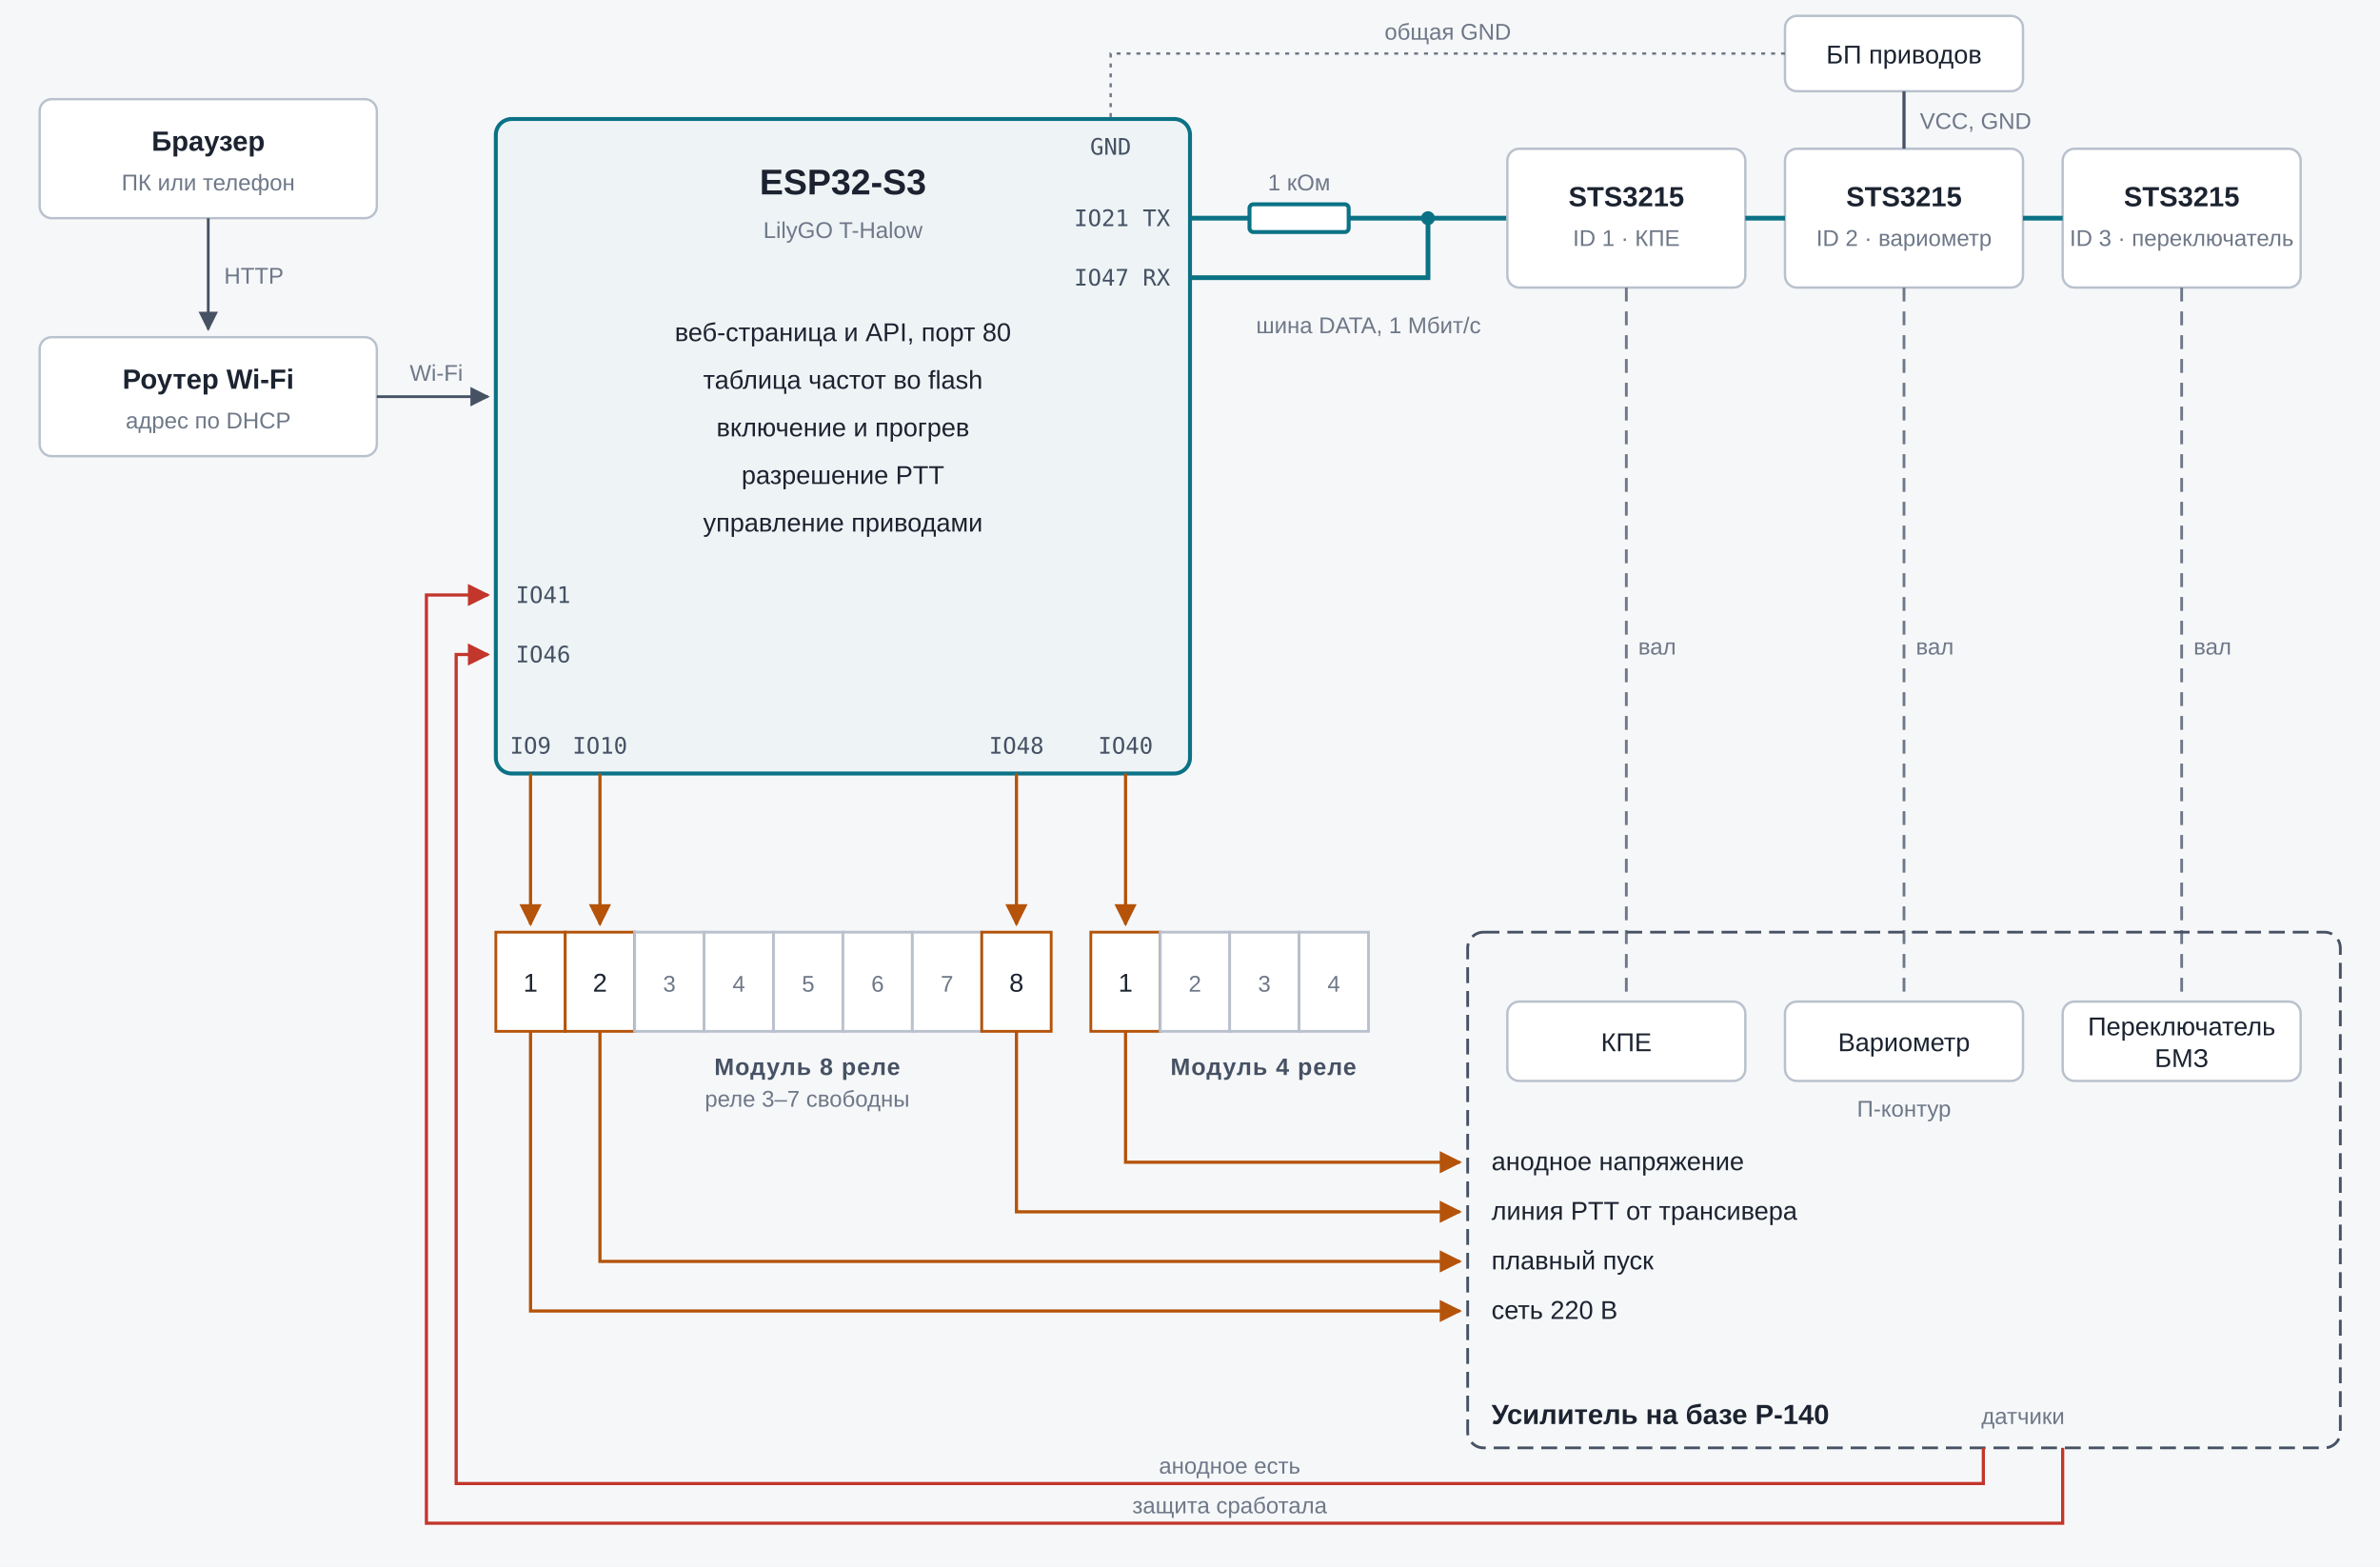
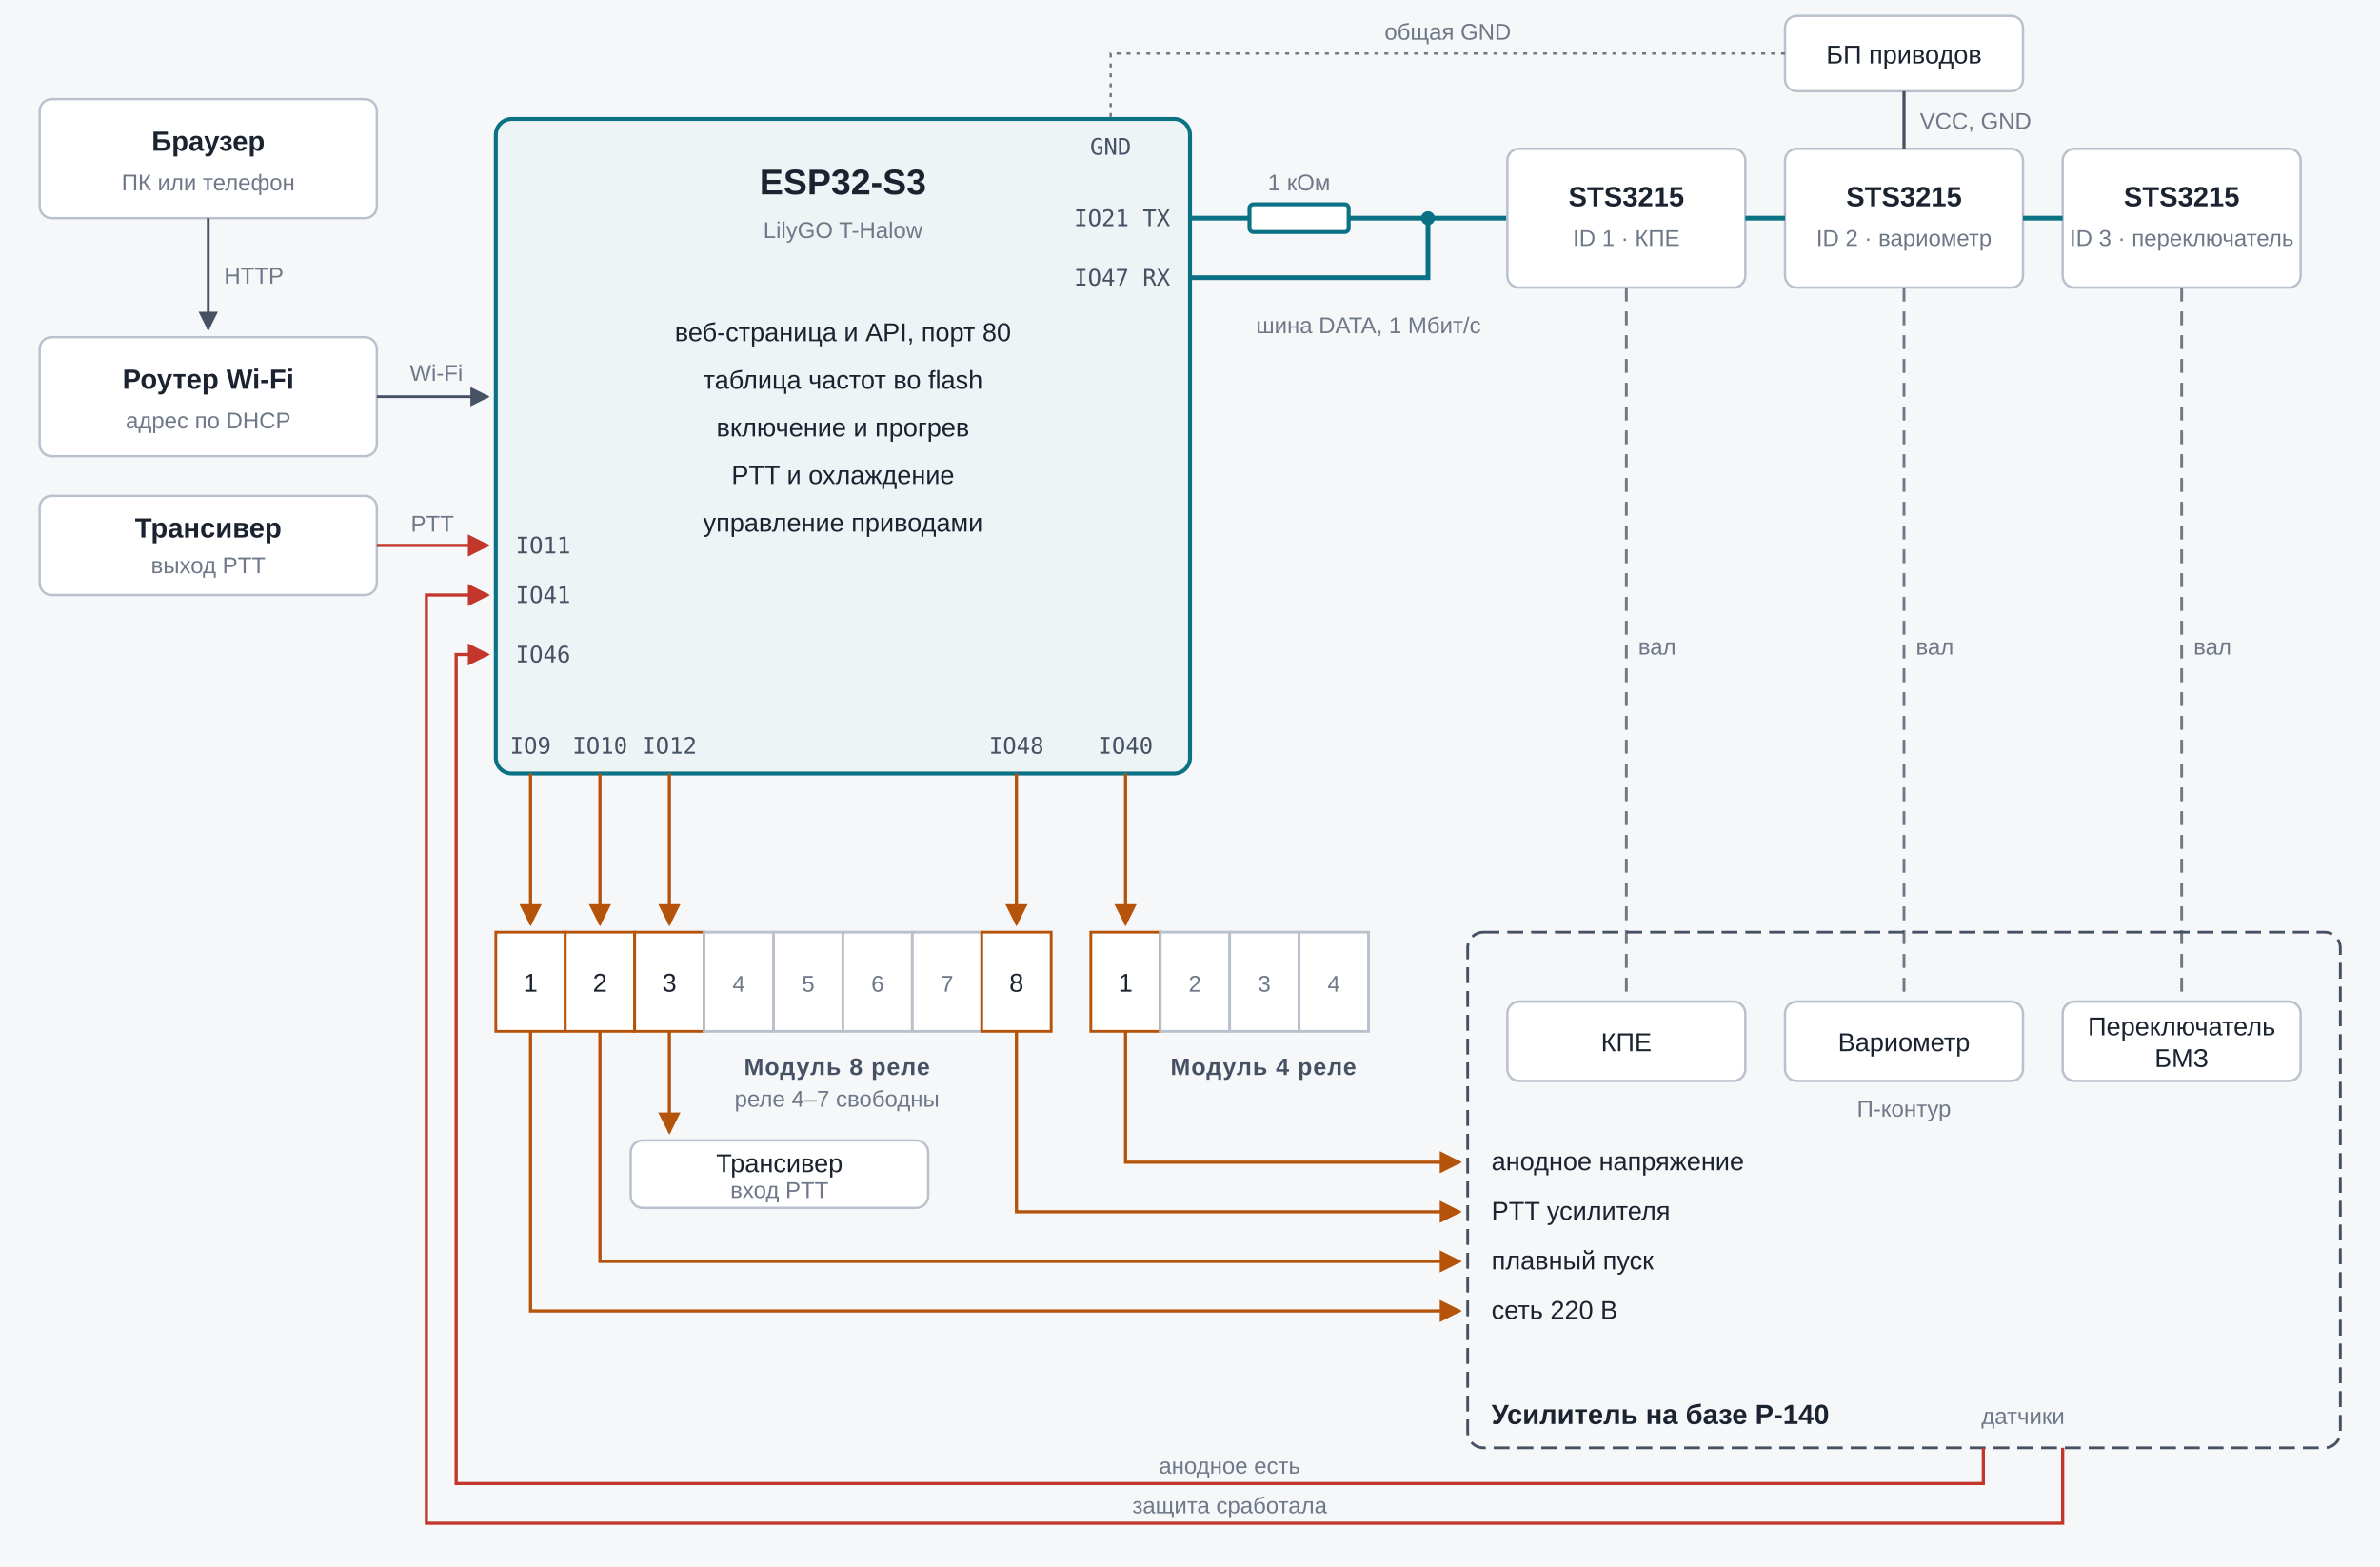
- <svg xmlns="http://www.w3.org/2000/svg" viewBox="0 0 1200 790" role="img" aria-label="Схема контроллера: браузер через роутер Wi-Fi обращается к ESP32; ESP32 по шине DATA управляет тремя сервоприводами STS3215, которые вращают КПЕ, вариометр и переключатель БМЗ; через модули реле включает сеть, плавный пуск, PTT и анодное напряжение усилителя; от усилителя получает сигналы защиты и наличия анодного." class="scheme">
+ <svg xmlns="http://www.w3.org/2000/svg" viewBox="0 0 1200 790" role="img" aria-label="Схема контроллера: браузер через роутер Wi-Fi обращается к ESP32; ESP32 по шине DATA управляет тремя сервоприводами STS3215, которые вращают КПЕ, вариометр и переключатель БМЗ; через модули реле включает сеть, плавный пуск, PTT и анодное напряжение усилителя; от трансивера получает PTT, от усилителя — сигналы защиты и наличия анодного." class="scheme">
  <style>
.scheme text { font-family: 'IBM Plex Sans', 'Segoe UI', Arial, sans-serif; }
.scheme .t { font-size: 13px; fill: #1c2330; }
.scheme .ts { font-size: 11.5px; fill: #6e7888; }
.scheme .tb { font-size: 14px; font-weight: 600; fill: #1c2330; }
.scheme .th { font-size: 18px; font-weight: 700; fill: #1c2330; }
.scheme .tl { font-size: 12px; font-weight: 600; letter-spacing: .04em; fill: #465264; }
.scheme .pin { font-family: 'IBM Plex Mono', Consolas, monospace; font-size: 11.5px; fill: #465264; }
.scheme .box { fill: #ffffff; stroke: #b9c1cd; stroke-width: 1.2; }
.scheme .esp { fill: #eef4f6; stroke: #0b7285; stroke-width: 2; }
.scheme .amp { fill: none; stroke: #465264; stroke-width: 1.4; stroke-dasharray: 8 4; }
.scheme .comp { fill: #ffffff; stroke: #0b7285; stroke-width: 2; }
.scheme .cell { fill: #ffffff; stroke: #b45309; stroke-width: 1.4; }
.scheme .cell.free { stroke: #b9c1cd; }
.scheme .bus { fill: none; stroke: #0b7285; stroke-width: 2.4; }
.scheme .pwr { fill: none; stroke: #465264; stroke-width: 1.6; }
.scheme .gnd { fill: none; stroke: #6e7888; stroke-width: 1.2; stroke-dasharray: 2 3; }
.scheme .mech { fill: none; stroke: #6e7888; stroke-width: 1.4; stroke-dasharray: 7 5; }
.scheme .ctl { fill: none; stroke: #b45309; stroke-width: 1.6; }
.scheme .sig { fill: none; stroke: #c2362b; stroke-width: 1.6; }
.scheme .net { fill: none; stroke: #465264; stroke-width: 1.4; }
.scheme .dot { fill: #0b7285; }
.scheme .ah-net { fill: #465264; }
.scheme .ah-ctl { fill: #b45309; }
.scheme .ah-sig { fill: #c2362b; }
.scheme .bg { fill: #f6f7f9; }
</style>
  <defs>
    <marker id="ar-net" viewBox="0 0 10 10" refX="9" refY="5" markerWidth="7" markerHeight="7" orient="auto-start-reverse">
      <path d="M0 0 L10 5 L0 10 z" class="ah-net" />
    </marker>
    <marker id="ar-ctl" viewBox="0 0 10 10" refX="9" refY="5" markerWidth="7" markerHeight="7" orient="auto-start-reverse">
      <path d="M0 0 L10 5 L0 10 z" class="ah-ctl" />
    </marker>
    <marker id="ar-sig" viewBox="0 0 10 10" refX="9" refY="5" markerWidth="7" markerHeight="7" orient="auto-start-reverse">
      <path d="M0 0 L10 5 L0 10 z" class="ah-sig" />
    </marker>
  </defs>
  <rect x="0" y="0" width="1200" height="790" class="bg" />
  <rect x="20" y="50" width="170" height="60" rx="6" class="box" />
  <text x="105" y="76" class="tb" text-anchor="middle">Браузер</text>
  <text x="105" y="96" class="ts" text-anchor="middle">ПК или телефон</text>
  <rect x="20" y="170" width="170" height="60" rx="6" class="box" />
  <text x="105" y="196" class="tb" text-anchor="middle">Роутер Wi-Fi</text>
  <text x="105" y="216" class="ts" text-anchor="middle">адрес по DHCP</text>
  <path d="M105 110 L105 166" class="net" marker-end="url(#ar-net)" />
  <text x="113" y="143" class="ts" text-anchor="start">HTTP</text>
  <path d="M190 200 L246 200" class="net" marker-end="url(#ar-net)" />
  <text x="220" y="192" class="ts" text-anchor="middle">Wi-Fi</text>
+   <rect x="20" y="250" width="170" height="50" rx="6" class="box" />
+   <text x="105" y="271" class="tb" text-anchor="middle">Трансивер</text>
+   <text x="105" y="289" class="ts" text-anchor="middle">выход PTT</text>
+   <path d="M190 275 L246 275" class="sig" marker-end="url(#ar-sig)" />
+   <text x="218" y="268" class="ts" text-anchor="middle">PTT</text>
  <rect x="250" y="60" width="350" height="330" rx="8" class="esp" />
  <text x="425" y="98" class="th" text-anchor="middle">ESP32-S3</text>
  <text x="425" y="120" class="ts" text-anchor="middle">LilyGO T-Halow</text>
  <text x="425" y="172" class="t" text-anchor="middle">веб-страница и API, порт 80</text>
  <text x="425" y="196" class="t" text-anchor="middle">таблица частот во flash</text>
  <text x="425" y="220" class="t" text-anchor="middle">включение и прогрев</text>
-   <text x="425" y="244" class="t" text-anchor="middle">разрешение PTT</text>
+   <text x="425" y="244" class="t" text-anchor="middle">PTT и охлаждение</text>
  <text x="425" y="268" class="t" text-anchor="middle">управление приводами</text>
  <text x="590" y="114" class="pin" text-anchor="end">IO21 TX</text>
  <text x="590" y="144" class="pin" text-anchor="end">IO47 RX</text>
  <text x="560" y="78" class="pin" text-anchor="middle">GND</text>
+   <text x="260" y="279" class="pin" text-anchor="start">IO11</text>
  <text x="260" y="304" class="pin" text-anchor="start">IO41</text>
  <text x="260" y="334" class="pin" text-anchor="start">IO46</text>
  <text x="267.5" y="380" class="pin" text-anchor="middle">IO9</text>
  <text x="302.5" y="380" class="pin" text-anchor="middle">IO10</text>
+   <text x="337.5" y="380" class="pin" text-anchor="middle">IO12</text>
  <text x="512.5" y="380" class="pin" text-anchor="middle">IO48</text>
  <text x="567.5" y="380" class="pin" text-anchor="middle">IO40</text>
  <path d="M600 110 L630 110" class="bus" />
  <rect x="630" y="103" width="50" height="14" rx="2" class="comp" />
  <text x="655" y="96" class="ts" text-anchor="middle">1 кОм</text>
  <path d="M680 110 L760 110" class="bus" />
  <path d="M600 140 L720 140 L720 110" class="bus" />
  <circle cx="720" cy="110" r="3.5" class="dot" />
  <text x="690" y="168" class="ts" text-anchor="middle">шина DATA, 1 Мбит/с</text>
  <rect x="760" y="75" width="120" height="70" rx="6" class="box" />
  <text x="820" y="104" class="tb" text-anchor="middle">STS3215</text>
  <text x="820" y="124" class="ts" text-anchor="middle">ID 1 · КПЕ</text>
  <rect x="900" y="75" width="120" height="70" rx="6" class="box" />
  <text x="960" y="104" class="tb" text-anchor="middle">STS3215</text>
  <text x="960" y="124" class="ts" text-anchor="middle">ID 2 · вариометр</text>
  <rect x="1040" y="75" width="120" height="70" rx="6" class="box" />
  <text x="1100" y="104" class="tb" text-anchor="middle">STS3215</text>
  <text x="1100" y="124" class="ts" text-anchor="middle">ID 3 · переключатель</text>
  <path d="M880 110 L900 110" class="bus" />
  <path d="M1020 110 L1040 110" class="bus" />
  <rect x="900" y="8" width="120" height="38" rx="6" class="box" />
  <text x="960" y="32" class="t" text-anchor="middle">БП приводов</text>
  <path d="M960 46 L960 75" class="pwr" />
  <text x="968" y="65" class="ts" text-anchor="start">VCC, GND</text>
  <path d="M900 27 L560 27 L560 60" class="gnd" />
  <text x="730" y="20" class="ts" text-anchor="middle">общая GND</text>
  <path d="M820 145 L820 505" class="mech" />
  <text x="826" y="330" class="ts" text-anchor="start">вал</text>
  <path d="M960 145 L960 505" class="mech" />
  <text x="966" y="330" class="ts" text-anchor="start">вал</text>
  <path d="M1100 145 L1100 505" class="mech" />
  <text x="1106" y="330" class="ts" text-anchor="start">вал</text>
-   <text x="407" y="542" class="tl" text-anchor="middle">Модуль 8 реле</text>
+   <text x="422" y="542" class="tl" text-anchor="middle">Модуль 8 реле</text>
  <rect x="250" y="470" width="35" height="50" rx="0" class="cell" />
  <text x="267.5" y="500" class="t" text-anchor="middle">1</text>
  <rect x="285" y="470" width="35" height="50" rx="0" class="cell" />
  <text x="302.5" y="500" class="t" text-anchor="middle">2</text>
-   <rect x="320" y="470" width="35" height="50" rx="0" class="cell free" />
-   <text x="337.5" y="500" class="ts" text-anchor="middle">3</text>
+   <rect x="320" y="470" width="35" height="50" rx="0" class="cell" />
+   <text x="337.5" y="500" class="t" text-anchor="middle">3</text>
  <rect x="355" y="470" width="35" height="50" rx="0" class="cell free" />
  <text x="372.5" y="500" class="ts" text-anchor="middle">4</text>
  <rect x="390" y="470" width="35" height="50" rx="0" class="cell free" />
  <text x="407.5" y="500" class="ts" text-anchor="middle">5</text>
  <rect x="425" y="470" width="35" height="50" rx="0" class="cell free" />
  <text x="442.5" y="500" class="ts" text-anchor="middle">6</text>
  <rect x="460" y="470" width="35" height="50" rx="0" class="cell free" />
  <text x="477.5" y="500" class="ts" text-anchor="middle">7</text>
  <rect x="495" y="470" width="35" height="50" rx="0" class="cell" />
  <text x="512.5" y="500" class="t" text-anchor="middle">8</text>
  <text x="637" y="542" class="tl" text-anchor="middle">Модуль 4 реле</text>
  <rect x="550" y="470" width="35" height="50" rx="0" class="cell" />
  <text x="567.5" y="500" class="t" text-anchor="middle">1</text>
  <rect x="585" y="470" width="35" height="50" rx="0" class="cell free" />
  <text x="602.5" y="500" class="ts" text-anchor="middle">2</text>
  <rect x="620" y="470" width="35" height="50" rx="0" class="cell free" />
  <text x="637.5" y="500" class="ts" text-anchor="middle">3</text>
  <rect x="655" y="470" width="35" height="50" rx="0" class="cell free" />
  <text x="672.5" y="500" class="ts" text-anchor="middle">4</text>
-   <text x="407" y="558" class="ts" text-anchor="middle">реле 3–7 свободны</text>
+   <text x="422" y="558" class="ts" text-anchor="middle">реле 4–7 свободны</text>
  <path d="M267.5 390 L267.5 466" class="ctl" marker-end="url(#ar-ctl)" />
  <path d="M302.5 390 L302.5 466" class="ctl" marker-end="url(#ar-ctl)" />
+   <path d="M337.5 390 L337.5 466" class="ctl" marker-end="url(#ar-ctl)" />
  <path d="M512.5 390 L512.5 466" class="ctl" marker-end="url(#ar-ctl)" />
  <path d="M567.5 390 L567.5 466" class="ctl" marker-end="url(#ar-ctl)" />
+   <path d="M337.5 520 L337.5 571" class="ctl" marker-end="url(#ar-ctl)" />
+   <rect x="318" y="575" width="150" height="34" rx="6" class="box" />
+   <text x="393" y="591" class="t" text-anchor="middle">Трансивер</text>
+   <text x="393" y="604" class="ts" text-anchor="middle">вход PTT</text>
  <rect x="740" y="470" width="440" height="260" rx="8" class="amp" />
  <text x="752" y="718" class="tb" text-anchor="start">Усилитель на базе Р-140</text>
  <rect x="760" y="505" width="120" height="40" rx="6" class="box" />
  <text x="820" y="530" class="t" text-anchor="middle">КПЕ</text>
  <rect x="900" y="505" width="120" height="40" rx="6" class="box" />
  <text x="960" y="530" class="t" text-anchor="middle">Вариометр</text>
  <rect x="1040" y="505" width="120" height="40" rx="6" class="box" />
  <text x="1100" y="522" class="t" text-anchor="middle">Переключатель</text>
  <text x="1100" y="538" class="t" text-anchor="middle">БМЗ</text>
  <text x="960" y="563" class="ts" text-anchor="middle">П-контур</text>
  <path d="M567.5 520 L567.5 586 L736 586" class="ctl" marker-end="url(#ar-ctl)" />
  <text x="752" y="590" class="t" text-anchor="start">анодное напряжение</text>
  <path d="M512.5 520 L512.5 611 L736 611" class="ctl" marker-end="url(#ar-ctl)" />
-   <text x="752" y="615" class="t" text-anchor="start">линия PTT от трансивера</text>
+   <text x="752" y="615" class="t" text-anchor="start">PTT усилителя</text>
  <path d="M302.5 520 L302.5 636 L736 636" class="ctl" marker-end="url(#ar-ctl)" />
  <text x="752" y="640" class="t" text-anchor="start">плавный пуск</text>
  <path d="M267.5 520 L267.5 661 L736 661" class="ctl" marker-end="url(#ar-ctl)" />
  <text x="752" y="665" class="t" text-anchor="start">сеть 220 В</text>
  <path d="M1000 730 L1000 748 L230 748 L230 330 L246 330" class="sig" marker-end="url(#ar-sig)" />
  <path d="M1040 730 L1040 768 L215 768 L215 300 L246 300" class="sig" marker-end="url(#ar-sig)" />
  <text x="620" y="743" class="ts" text-anchor="middle">анодное есть</text>
  <text x="620" y="763" class="ts" text-anchor="middle">защита сработала</text>
  <text x="1020" y="718" class="ts" text-anchor="middle">датчики</text>
</svg>
